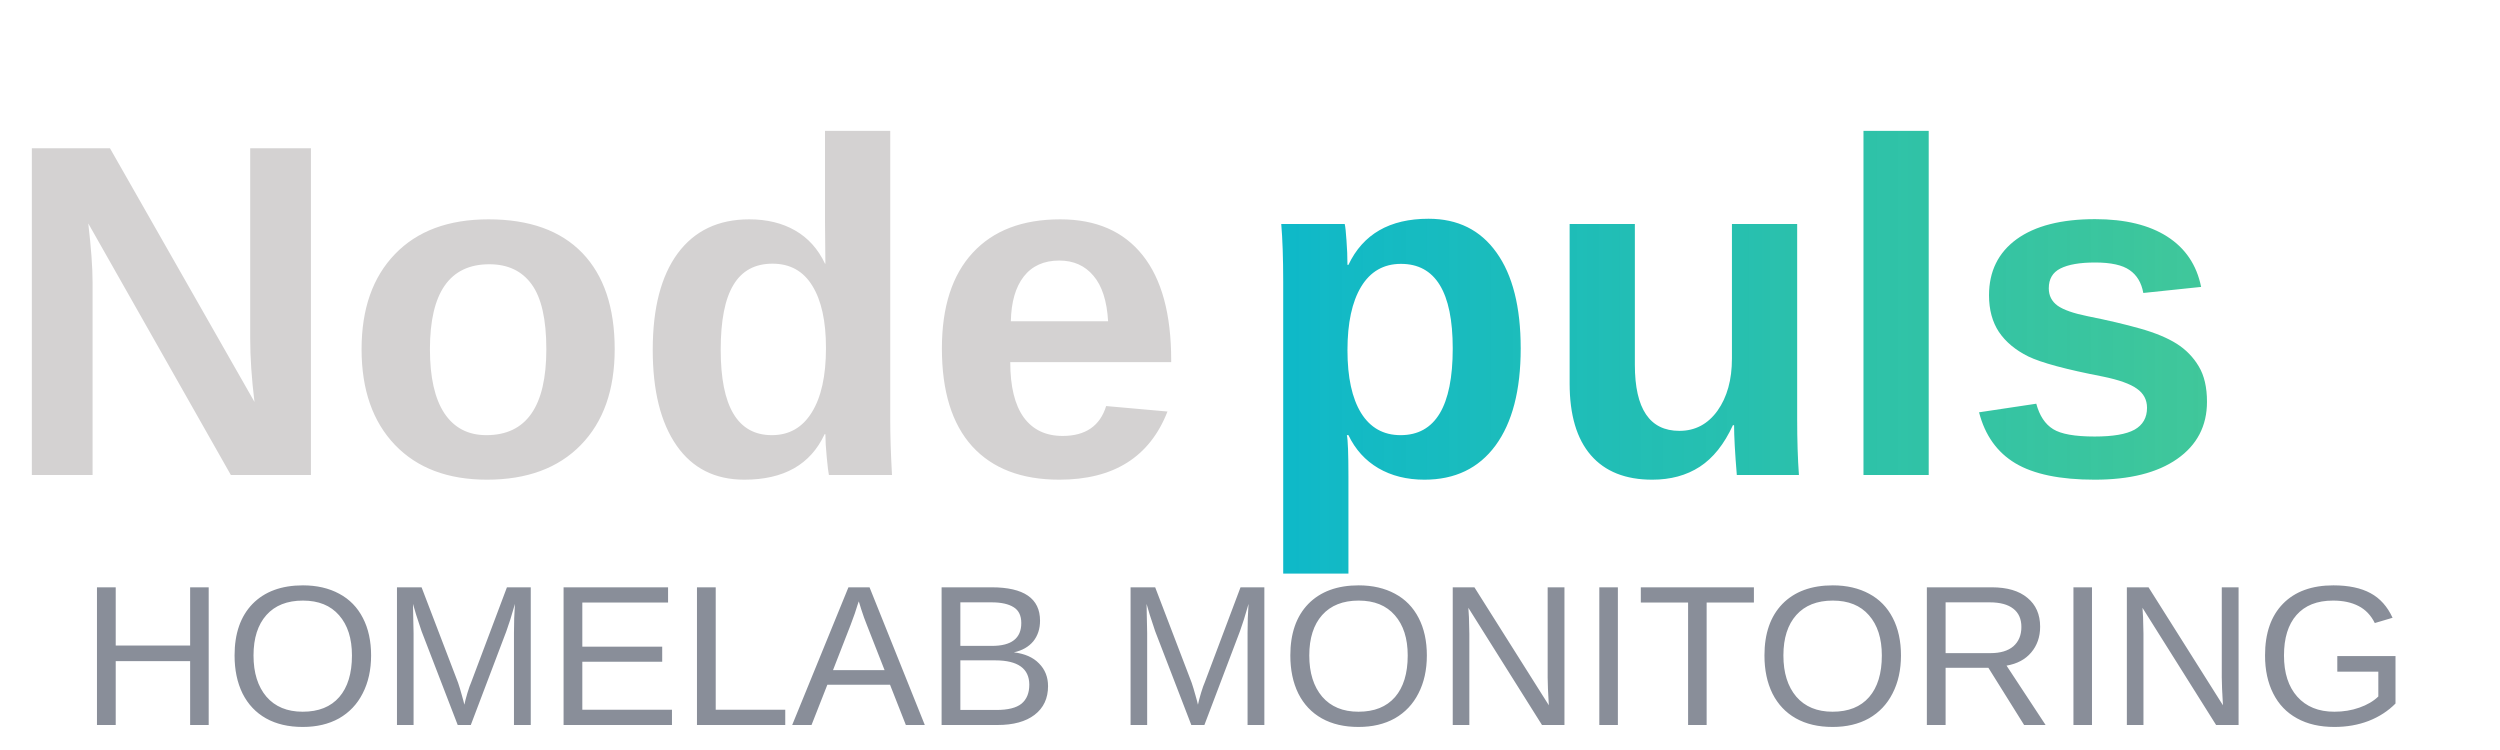
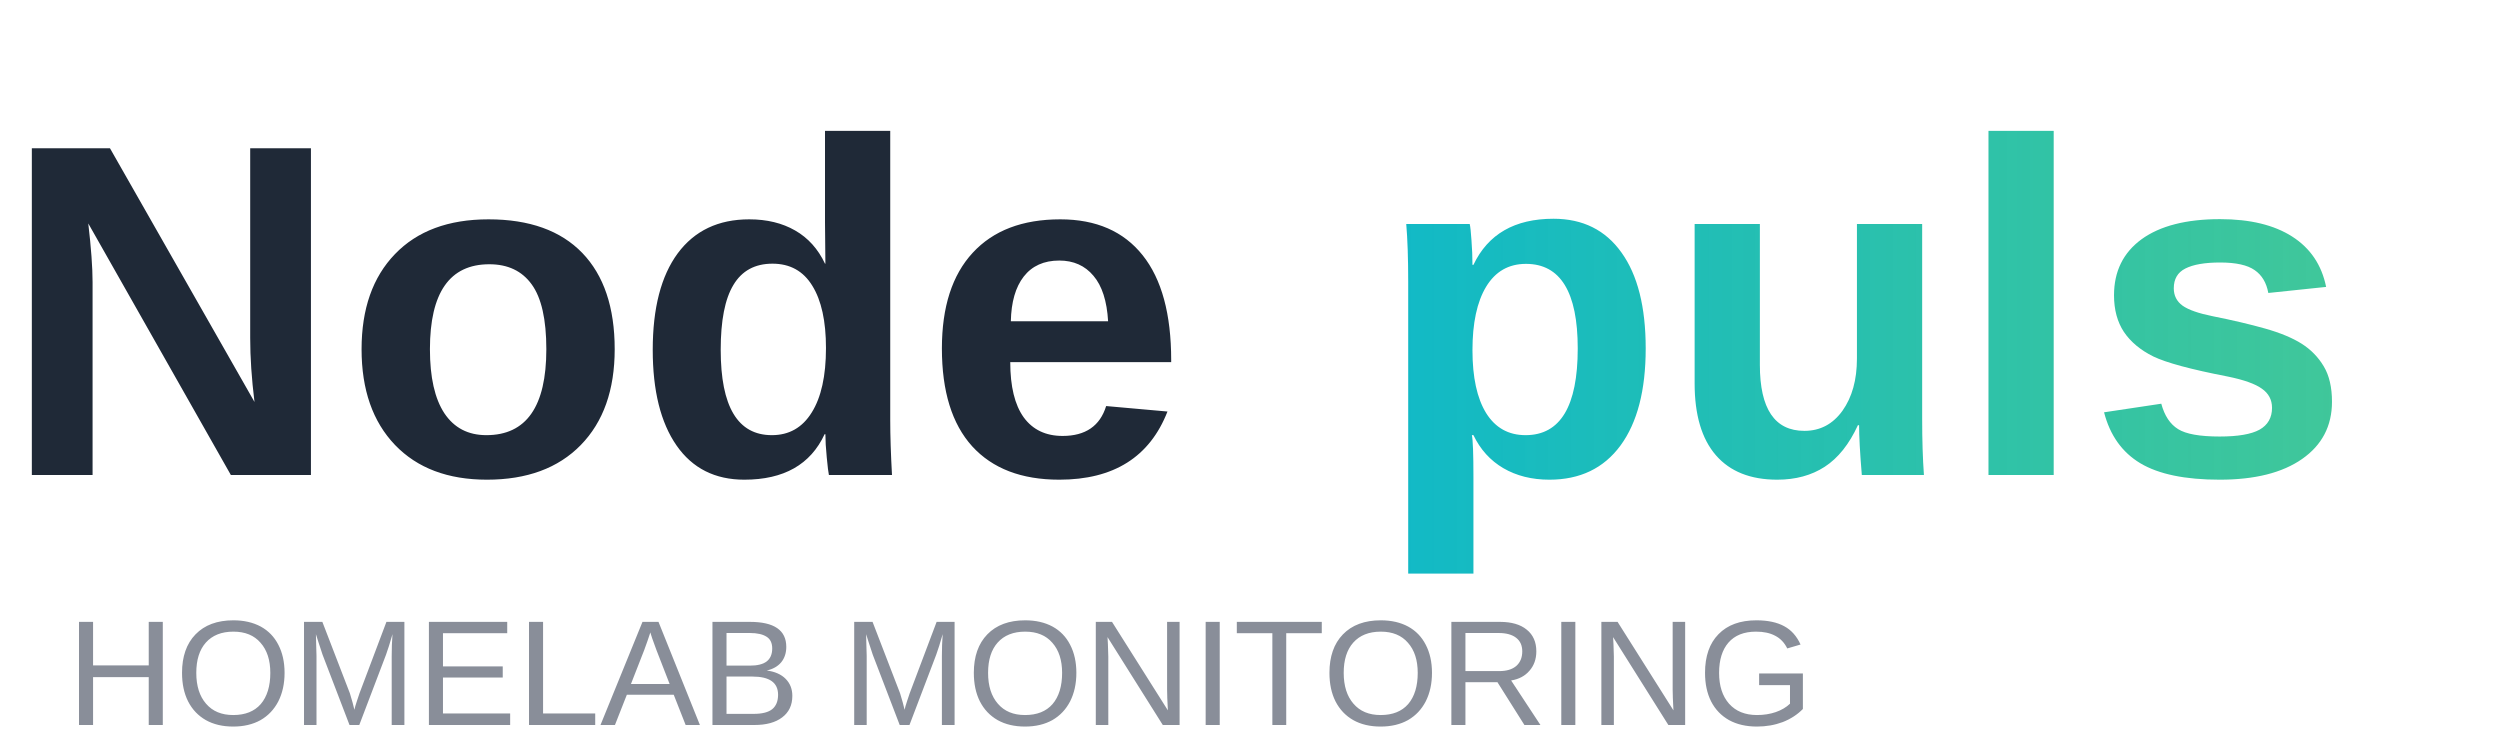
<svg xmlns="http://www.w3.org/2000/svg" viewBox="0 0 200 60">
  <defs>
    <linearGradient id="pulseGradient" x1="0%" y1="0%" x2="100%" y2="0%">
      <stop offset="0%" style="stop-color:#3b82f6;stop-opacity:0.8" />
      <stop offset="50%" style="stop-color:#06b6d4;stop-opacity:1" />
      <stop offset="100%" style="stop-color:#10b981;stop-opacity:0.8" />
      <animate id="gradientAnim" attributeName="x1" values="0%;20%;0%" dur="2s" repeatCount="indefinite" />
      <animate id="gradientAnim2" attributeName="x2" values="100%;80%;100%" dur="2s" repeatCount="indefinite" />
    </linearGradient>
    <filter id="glow">
      <feGaussianBlur stdDeviation="2" result="coloredBlur" />
      <feMerge>
        <feMergeNode in="coloredBlur" />
        <feMergeNode in="SourceGraphic" />
      </feMerge>
    </filter>
  </defs>
-   <text x="0" y="38" font-family="Arial, sans-serif" font-size="38" font-weight="bold" fill="#d4d2d2">
+   <text x="0" y="38" font-family="Arial, sans-serif" font-size="38" font-weight="bold" fill="#1f2937">
    Node
-     <tspan x="100" y="38" fill="url(#pulseGradient)" filter="url(#glow)">
+     <tspan x="110" y="38" fill="url(#pulseGradient)" filter="url(#glow)">
      <animate attributeName="opacity" values="1;0.6;1" dur="1.5s" repeatCount="indefinite" />puls
    </tspan>
  </text>
-   <text x="2" y="58" font-family="Arial, sans-serif" font-size="16" fill="#6b7280" opacity="0.8">
+   <text x="2" y="58" font-family="Arial, sans-serif" font-size="12" fill="#6b7280" opacity="0.8">
    <animate attributeName="opacity" values="0.8;1;0.8" dur="2s" repeatCount="indefinite" />
    HOMELAB MONITORING
  </text>
</svg>
